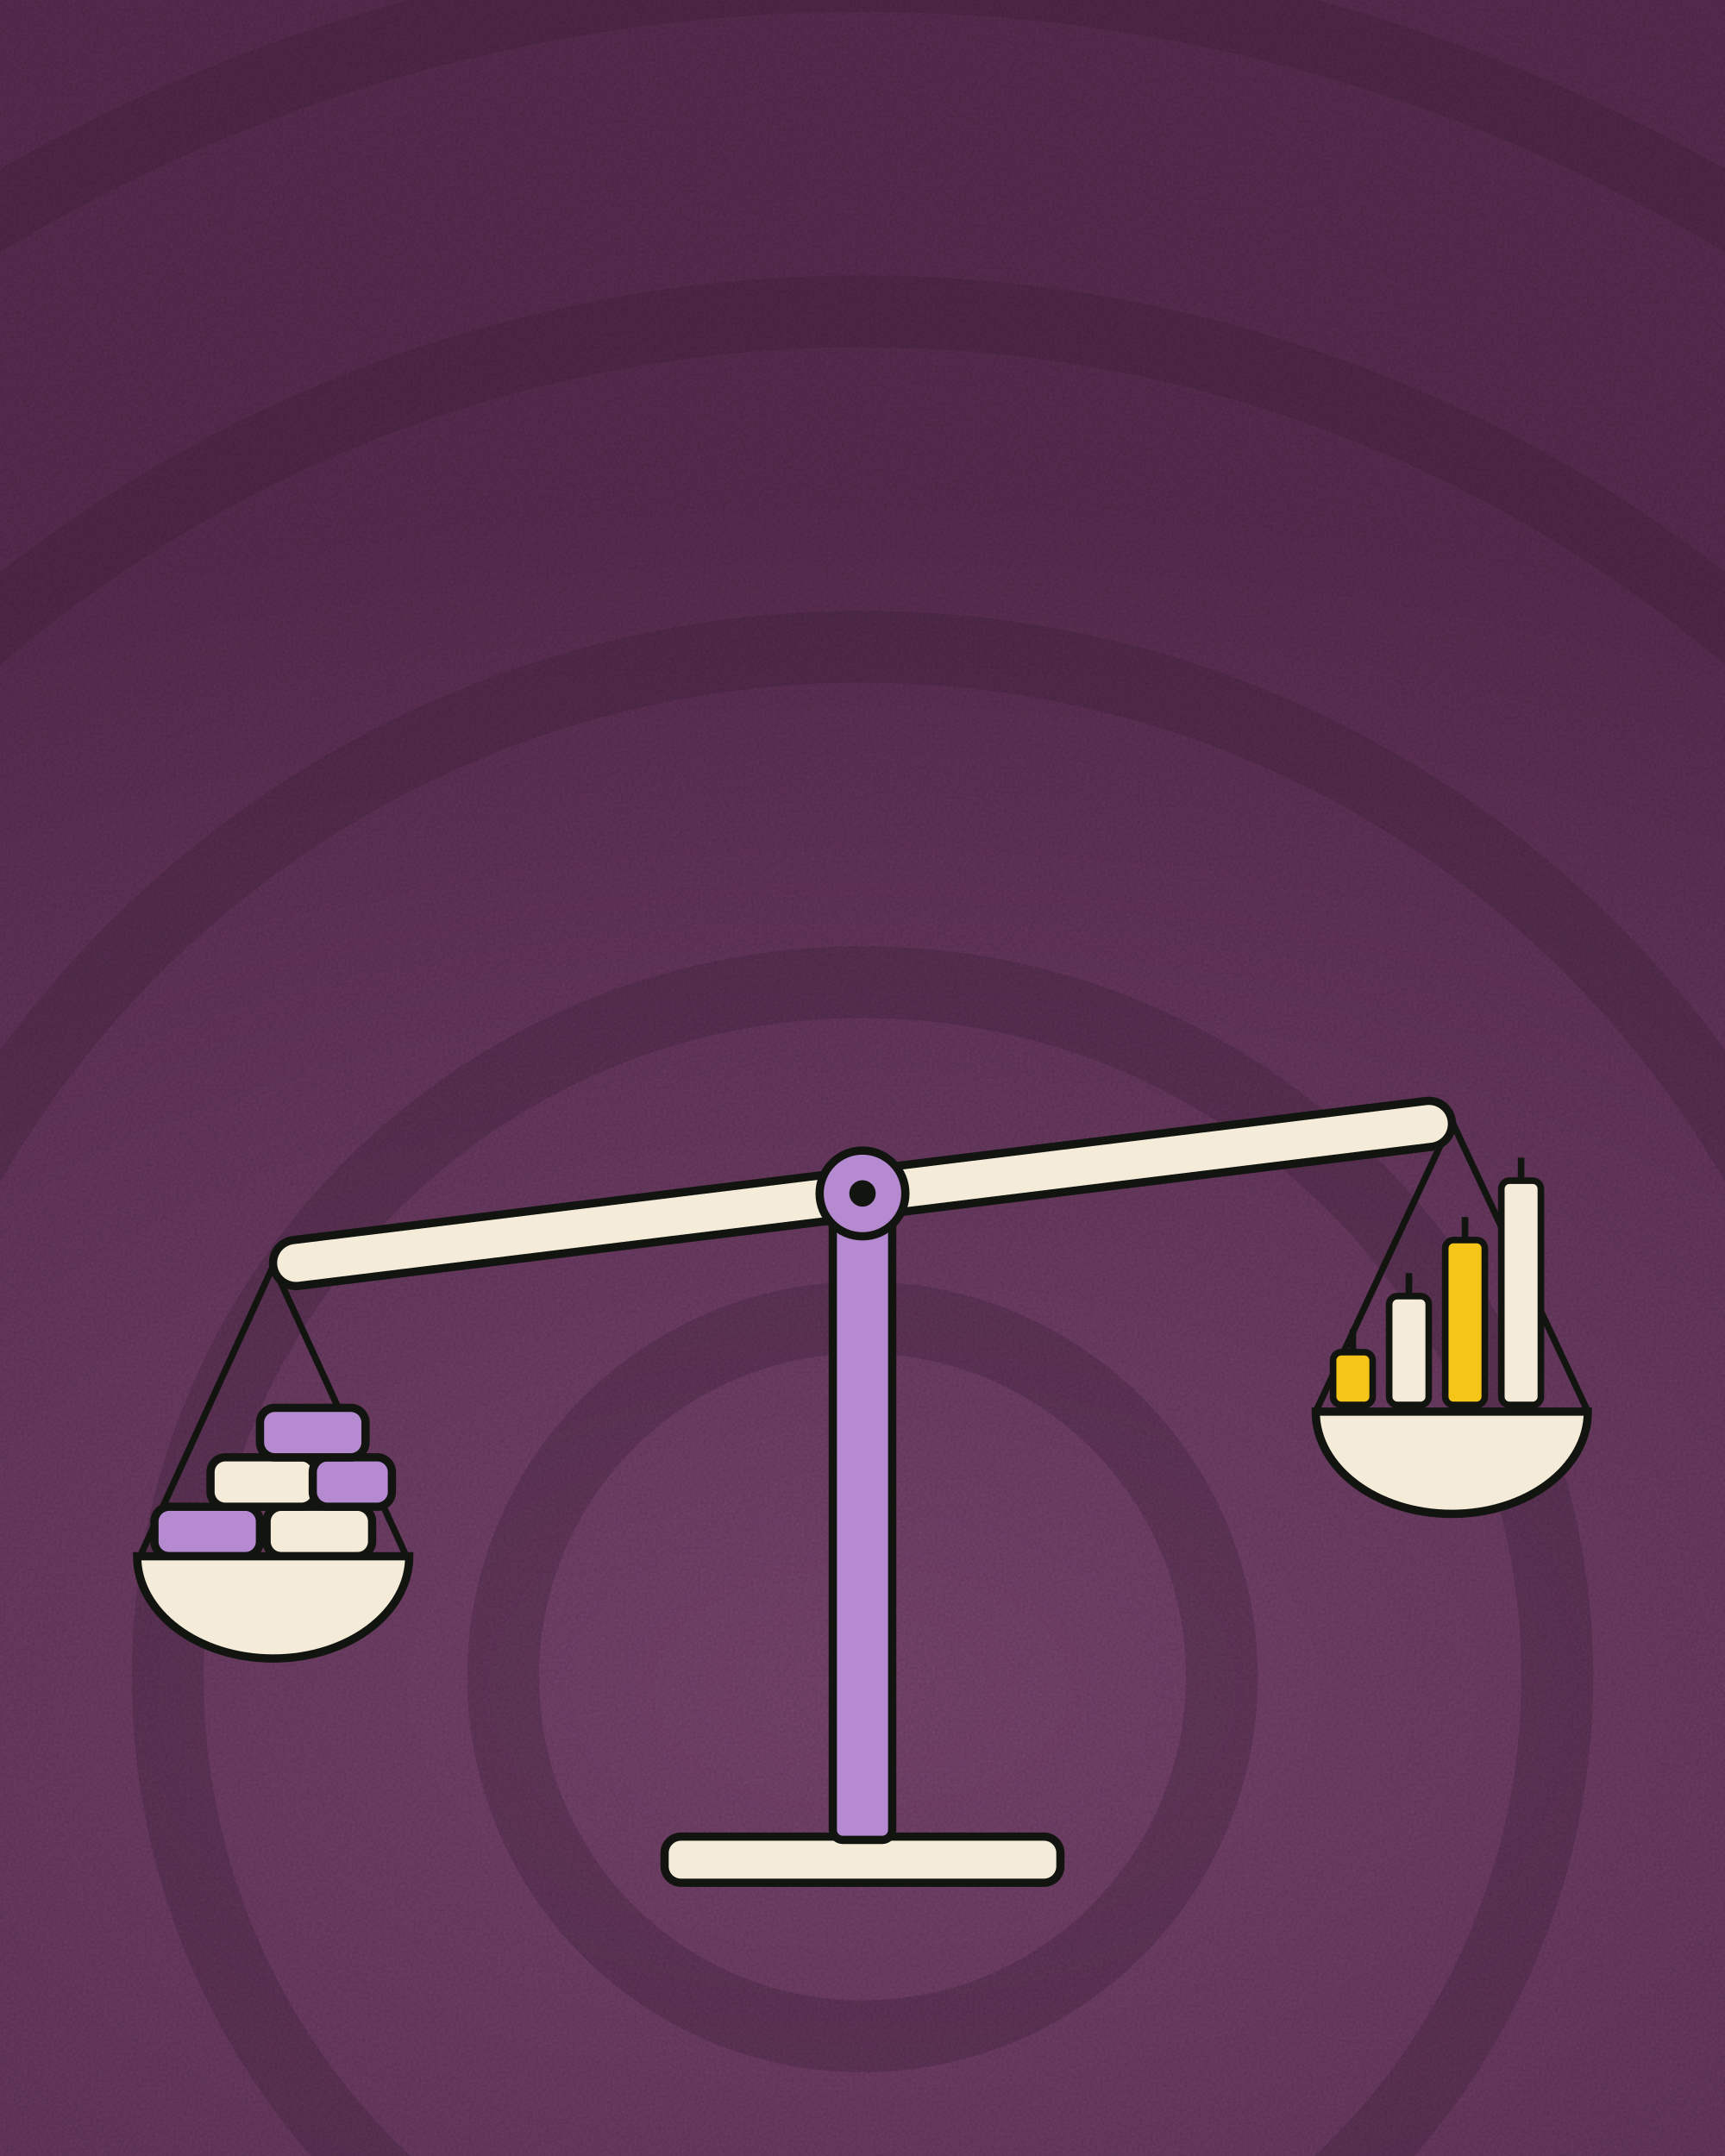
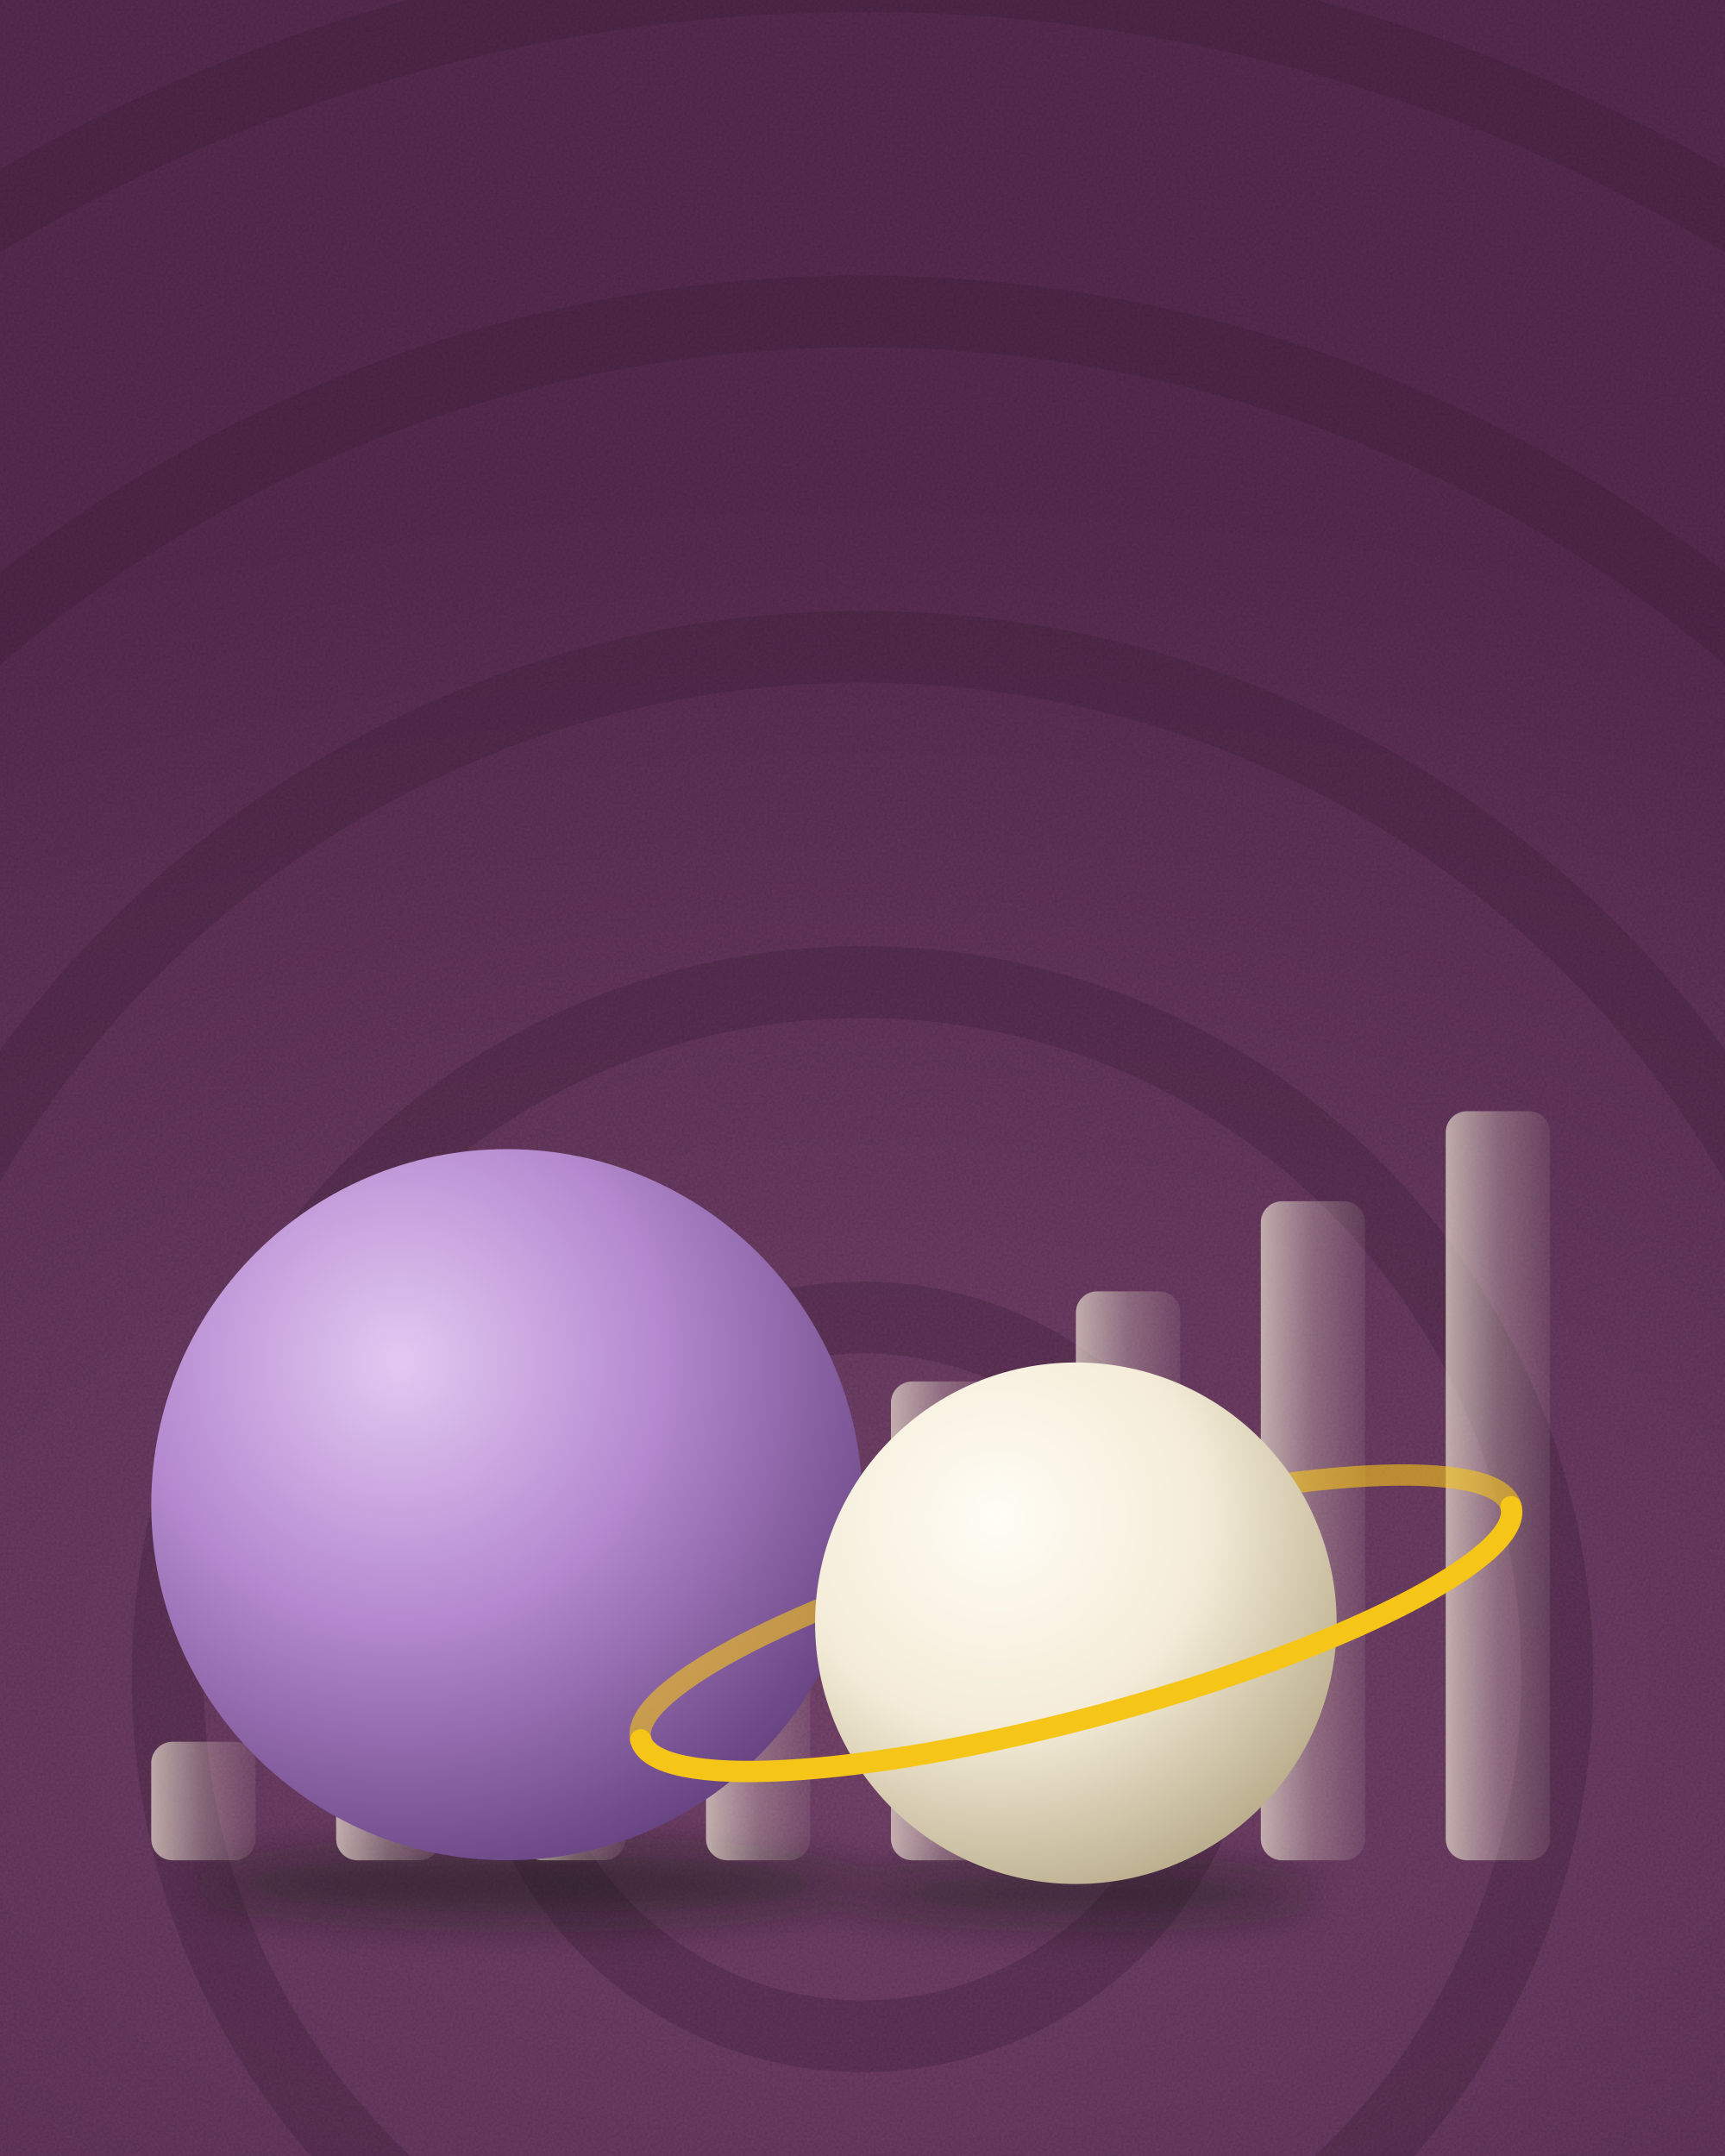
<svg xmlns="http://www.w3.org/2000/svg" viewBox="0 0 1080 1350">
  <svg width="1080" height="1350" viewBox="0 0 1600 900" preserveAspectRatio="xMidYMax slice">
    <defs>
      <filter id="f-grana">
        <feTurbulence type="fractalNoise" baseFrequency=".9" numOctaves="2" />
        <feColorMatrix values="0 0 0 0 0 0 0 0 0 0 0 0 0 0 0 0 0 0 .55 0" />
      </filter>
      <radialGradient id="f-luce" cx="50%" cy="78%" r="55%">
        <stop offset="0" stop-color="#7a4670" />
        <stop offset="1" stop-color="#5a2d52" />
      </radialGradient>
    </defs>
    <rect width="1600" height="900" fill="#5a2d52" />
    <rect width="1600" height="900" fill="url(#f-luce)" />
    <circle cx="800" cy="700" r="150" fill="none" stroke="#3a1c35" stroke-width="30" opacity=".28" />
    <circle cx="800" cy="700" r="290" fill="none" stroke="#3a1c35" stroke-width="30" opacity=".28" />
    <circle cx="800" cy="700" r="430" fill="none" stroke="#3a1c35" stroke-width="30" opacity=".28" />
    <circle cx="800" cy="700" r="570" fill="none" stroke="#3a1c35" stroke-width="30" opacity=".28" />
    <circle cx="800" cy="700" r="710" fill="none" stroke="#3a1c35" stroke-width="30" opacity=".28" />
    <rect width="1600" height="900" filter="url(#f-grana)" opacity=".35" />
  </svg>
-   <svg x="65" y="675" width="950" height="580" viewBox="-10 40 920 500" preserveAspectRatio="xMidYMin meet" overflow="hidden">
+   <svg x="65" y="675" width="950" height="580" viewBox="90 70 640 370" preserveAspectRatio="xMidYMin meet" overflow="hidden">
    <defs>
-       <filter id="s-grana">
-         <feTurbulence type="fractalNoise" baseFrequency=".9" numOctaves="2" />
-         <feColorMatrix values="0 0 0 0 0 0 0 0 0 0 0 0 0 0 0 0 0 0 .55 0" />
+       <radialGradient id="s-l" cx=".35" cy=".3" r=".8">
+         <stop offset="0" stop-color="#e3c9f2" />
+         <stop offset=".45" stop-color="#b58ad0" />
+         <stop offset="1" stop-color="#5d3a78" />
+       </radialGradient>
+       <radialGradient id="s-c" cx=".35" cy=".3" r=".8">
+         <stop offset="0" stop-color="#fffdf5" />
+         <stop offset=".5" stop-color="#f4ecd8" />
+         <stop offset="1" stop-color="#b3a583" />
+       </radialGradient>
+       <radialGradient id="s-g" cx=".35" cy=".3" r=".8">
+         <stop offset="0" stop-color="#fff2a8" />
+         <stop offset=".45" stop-color="#f5c518" />
+         <stop offset="1" stop-color="#a87a00" />
+       </radialGradient>
+       <linearGradient id="s-bar">
+         <stop offset="0" stop-color="#f4ecd8" stop-opacity=".65" />
+         <stop offset=".5" stop-color="#f4ecd8" stop-opacity=".28" />
+         <stop offset="1" stop-color="#f4ecd8" stop-opacity=".08" />
+       </linearGradient>
+       <filter id="s-b" x="-30%" y="-100%" width="160%" height="300%">
+         <feGaussianBlur stdDeviation="9" />
      </filter>
    </defs>
-     <line x1="92.7" y1="153.9" x2="12" y2="330" stroke="#11140f" stroke-width="4" />
-     <line x1="92.7" y1="153.9" x2="173.4" y2="330" stroke="#11140f" stroke-width="4" />
-     <line x1="807.3" y1="66.1" x2="724.8" y2="242.3" stroke="#11140f" stroke-width="4" />
-     <line x1="807.3" y1="66.1" x2="889.8" y2="242.3" stroke="#11140f" stroke-width="4" />
-     <rect x="330" y="500" width="240" height="28" rx="10" fill="#f4ecd8" stroke="#11140f" stroke-width="5" />
-     <rect x="432" y="120" width="36" height="382" rx="6" fill="#b58ad0" stroke="#11140f" stroke-width="5" />
-     <g transform="rotate(-7 450 110)">
-       <rect x="90" y="96" width="720" height="28" rx="14" fill="#f4ecd8" stroke="#11140f" stroke-width="5" />
+     <g fill="#11140f" opacity=".45" filter="url(#s-b)">
+       <ellipse cx="270" cy="410" rx="140" ry="16" />
+       <ellipse cx="500" cy="414" rx="100" ry="12" />
    </g>
-     <circle cx="450" cy="110" r="26" fill="#b58ad0" stroke="#11140f" stroke-width="5" />
-     <circle cx="450" cy="110" r="8" fill="#11140f" />
-     <rect x="20.683" y="300" width="64" height="30" rx="9" fill="#b58ad0" stroke="#11140f" stroke-width="5" />
-     <rect x="88.683" y="300" width="64" height="30" rx="9" fill="#f4ecd8" stroke="#11140f" stroke-width="5" />
-     <rect x="54.683" y="270" width="64" height="30" rx="9" fill="#f4ecd8" stroke="#11140f" stroke-width="5" />
-     <rect x="116.683" y="270" width="48" height="30" rx="9" fill="#b58ad0" stroke="#11140f" stroke-width="5" />
-     <rect x="84.683" y="240" width="64" height="30" rx="9" fill="#b58ad0" stroke="#11140f" stroke-width="5" />
-     <path d="M10.2 330.0 H175.2 A82.5 62 0 0 1 10.2 330.0 Z" fill="#f4ecd8" stroke="#11140f" stroke-width="5" />
-     <line x1="747.317" y1="192.3" x2="747.317" y2="242.3" stroke="#11140f" stroke-width="4" />
-     <rect x="735.317" y="206.254" width="24" height="32" rx="5" fill="#f5c518" stroke="#11140f" stroke-width="4" />
-     <line x1="781.317" y1="158.3" x2="781.317" y2="242.3" stroke="#11140f" stroke-width="4" />
-     <rect x="769.317" y="172.254" width="24" height="66" rx="5" fill="#f4ecd8" stroke="#11140f" stroke-width="4" />
-     <line x1="815.317" y1="124.3" x2="815.317" y2="242.3" stroke="#11140f" stroke-width="4" />
-     <rect x="803.317" y="138.254" width="24" height="100" rx="5" fill="#f5c518" stroke="#11140f" stroke-width="4" />
-     <line x1="849.317" y1="88.3" x2="849.317" y2="242.3" stroke="#11140f" stroke-width="4" />
-     <rect x="837.317" y="102.254" width="24" height="136" rx="5" fill="#f4ecd8" stroke="#11140f" stroke-width="4" />
-     <path d="M724.8 242.3 H889.8 A82.5 62 0 0 1 724.8 242.3 Z" fill="#f4ecd8" stroke="#11140f" stroke-width="5" />
+     <g>
+       <rect x="110" y="350" width="44" height="50" rx="9" fill="url(#s-bar)" />
+       <rect x="188" y="312" width="44" height="88" rx="9" fill="url(#s-bar)" />
+       <rect x="266" y="274" width="44" height="126" rx="9" fill="url(#s-bar)" />
+       <rect x="344" y="236" width="44" height="164" rx="9" fill="url(#s-bar)" />
+       <rect x="422" y="198" width="44" height="202" rx="9" fill="url(#s-bar)" />
+       <rect x="500" y="160" width="44" height="240" rx="9" fill="url(#s-bar)" />
+       <rect x="578" y="122" width="44" height="278" rx="9" fill="url(#s-bar)" />
+       <rect x="656" y="84" width="44" height="316" rx="9" fill="url(#s-bar)" />
+     </g>
+     <circle cx="260" cy="250" r="150" fill="url(#s-l)" />
+     <g transform="rotate(-15 500 300)" fill="none" stroke="#f5c518" stroke-width="9" stroke-linecap="round">
+       <path d="M310 300 A190 40 0 0 1 690 300" opacity=".6" />
+     </g>
+     <circle cx="500" cy="300" r="110" fill="url(#s-c)" />
+     <g transform="rotate(-15 500 300)" fill="none" stroke="#f5c518" stroke-width="9" stroke-linecap="round">
+       <path d="M310 300 A190 40 0 0 0 690 300" />
+     </g>
  </svg>
</svg>
